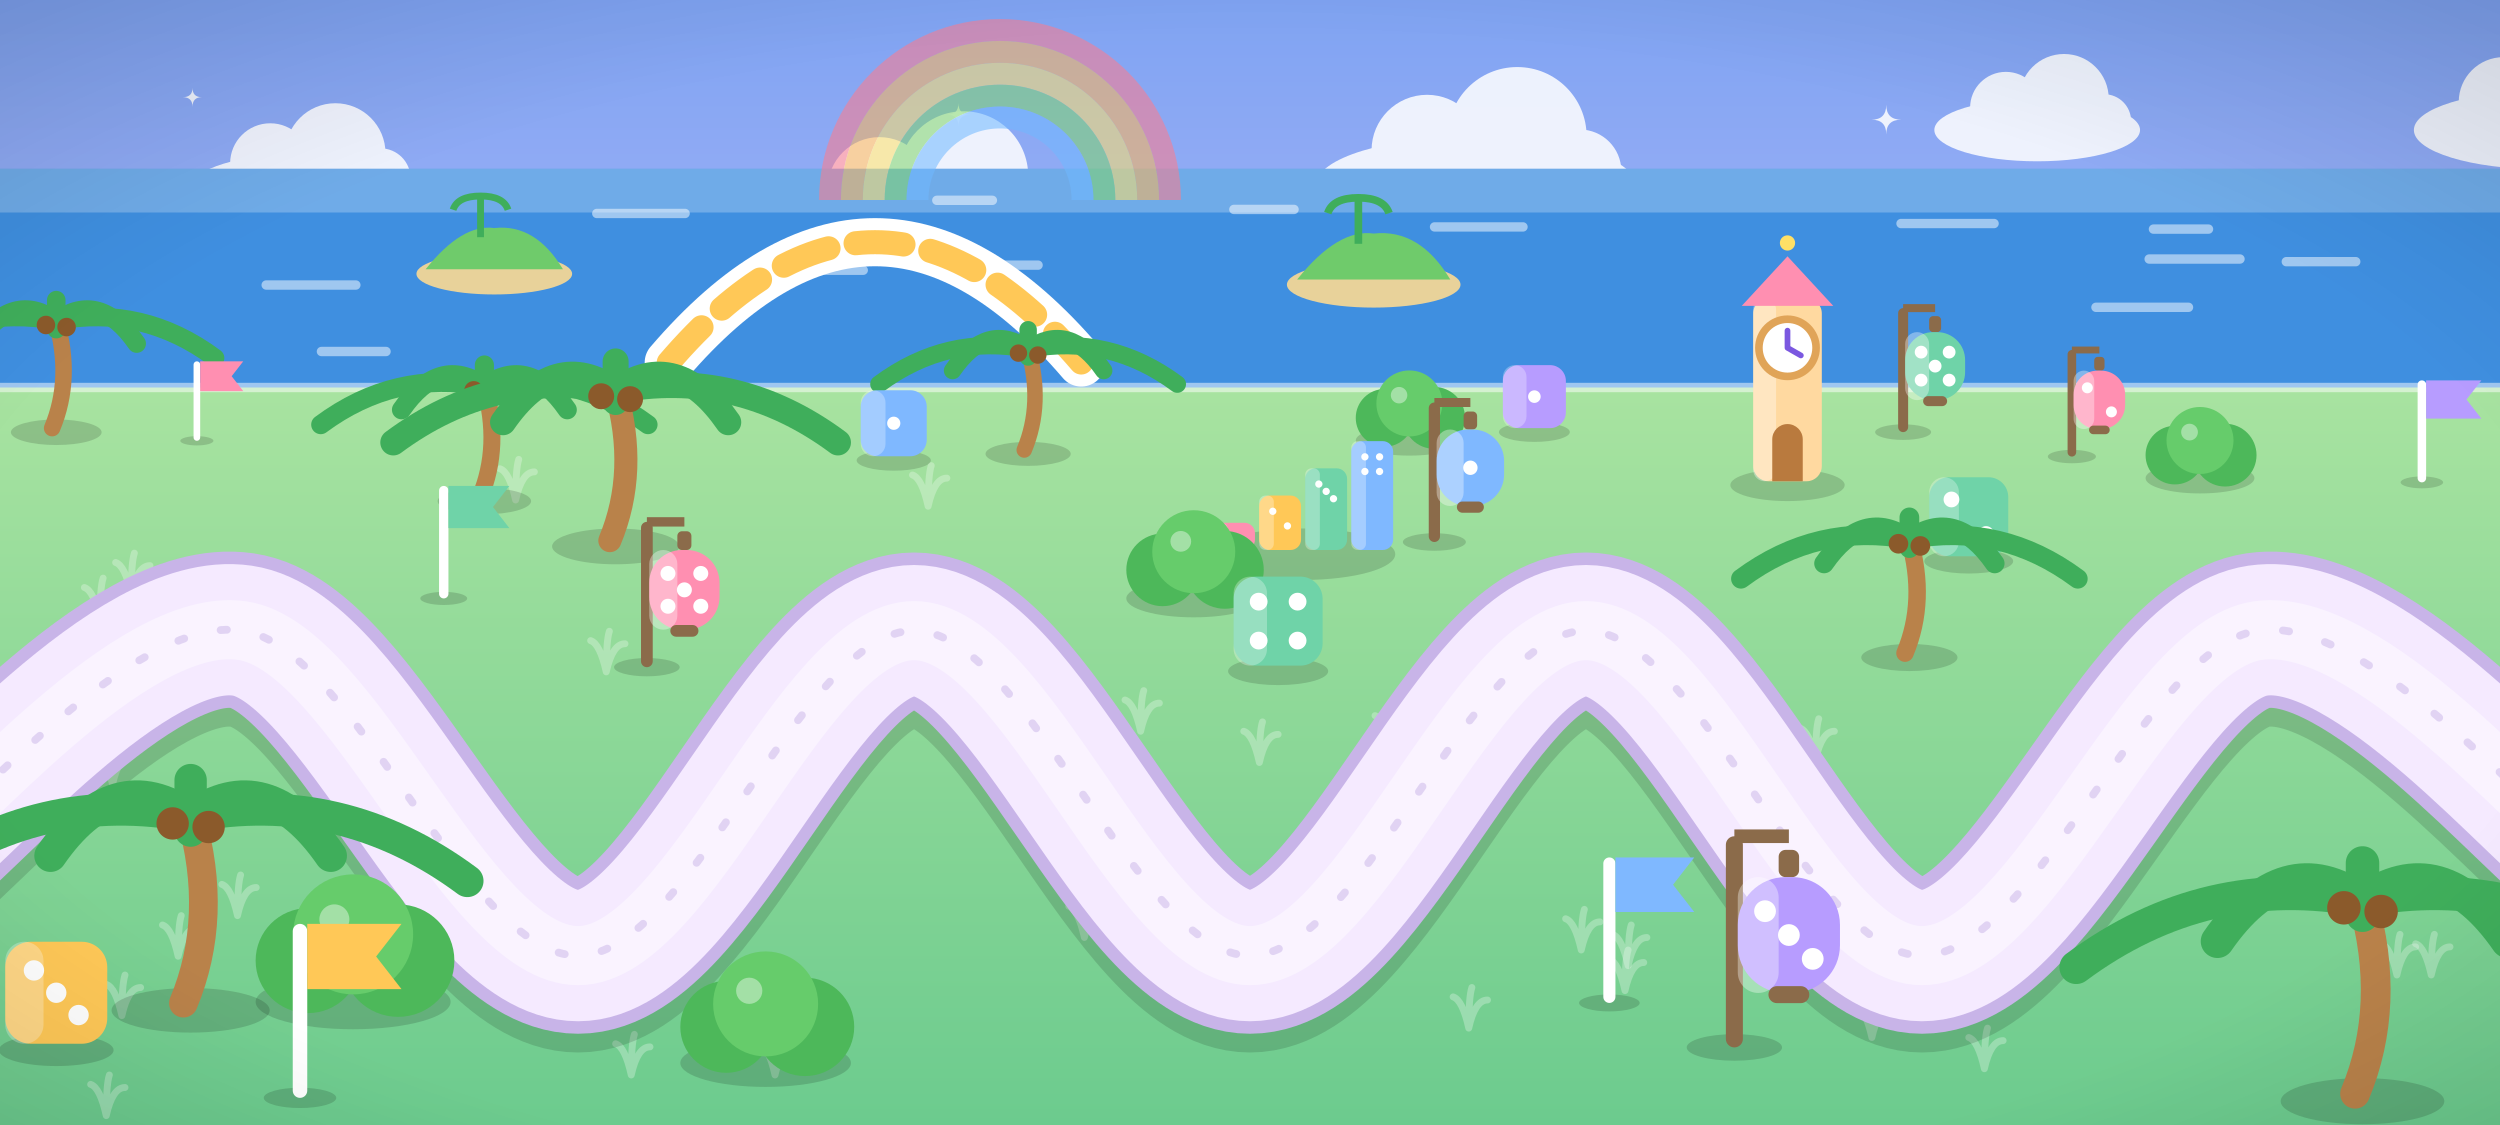
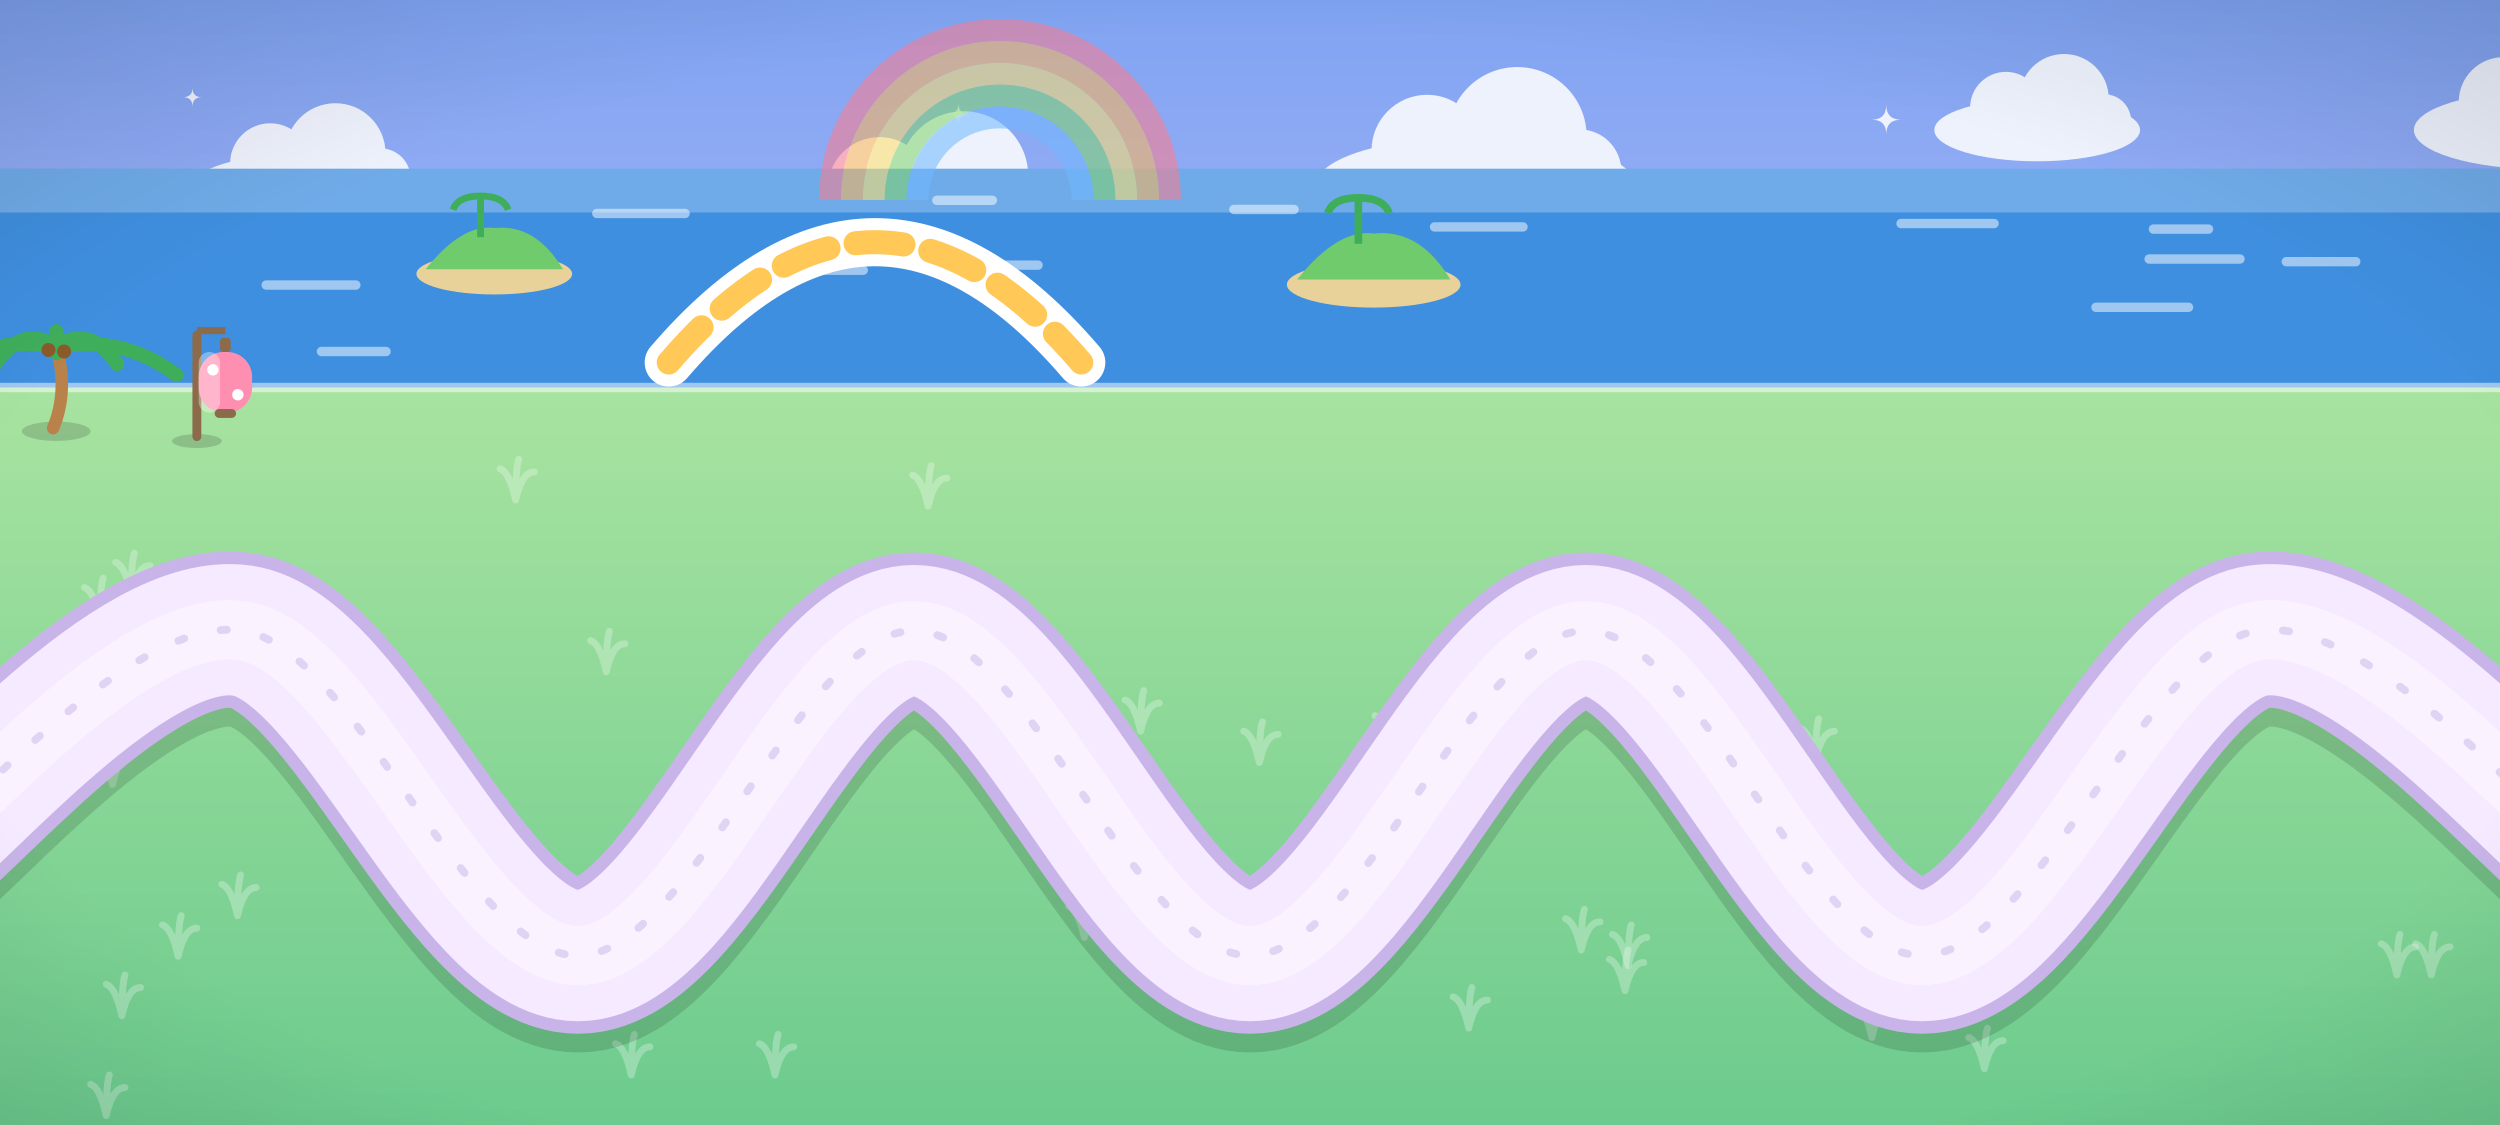
<svg xmlns="http://www.w3.org/2000/svg" viewBox="0 0 800 360" preserveAspectRatio="xMidYMid slice" role="img" aria-label="Đảo Số lớp 5">
  <defs>
    <linearGradient id="sk" x1="0" y1="0" x2="0" y2="1">
      <stop offset="0" stop-color="#7FA3F2" />
      <stop offset="1" stop-color="#EBD2FF" />
    </linearGradient>
    <linearGradient id="gr" x1="0" y1="0" x2="0" y2="1">
      <stop offset="0" stop-color="#A8E3A0" />
      <stop offset="1" stop-color="#6CCB8E" />
    </linearGradient>
    <radialGradient id="vg" cx=".5" cy=".55" r=".8">
      <stop offset=".65" stop-color="#000" stop-opacity="0" />
      <stop offset="1" stop-color="#000" stop-opacity=".16" />
    </radialGradient>
  </defs>
  <rect width="800" height="360" fill="url(#sk)" />
  <g transform="translate(97.7 60.3) scale(0.8019366)" opacity="0.85">
    <ellipse cx="0" cy="0" rx="46" ry="14" fill="#fff" />
    <circle cx="-14" cy="-10" r="16" fill="#fff" />
    <circle cx="12" cy="-14" r="20" fill="#fff" />
    <circle cx="30" cy="-4" r="12" fill="#fff" />
  </g>
  <g transform="translate(295.9 70.8) scale(1.035238)" opacity="0.85">
    <ellipse cx="0" cy="0" rx="46" ry="14" fill="#fff" />
    <circle cx="-14" cy="-10" r="16" fill="#fff" />
    <circle cx="12" cy="-14" r="20" fill="#fff" />
    <circle cx="30" cy="-4" r="12" fill="#fff" />
  </g>
  <g transform="translate(472.2 59.2) scale(1.110095)" opacity="0.85">
    <ellipse cx="0" cy="0" rx="46" ry="14" fill="#fff" />
    <circle cx="-14" cy="-10" r="16" fill="#fff" />
    <circle cx="12" cy="-14" r="20" fill="#fff" />
    <circle cx="30" cy="-4" r="12" fill="#fff" />
  </g>
  <g transform="translate(651.9 41.6) scale(0.7154689)" opacity="0.85">
    <ellipse cx="0" cy="0" rx="46" ry="14" fill="#fff" />
    <circle cx="-14" cy="-10" r="16" fill="#fff" />
    <circle cx="12" cy="-14" r="20" fill="#fff" />
    <circle cx="30" cy="-4" r="12" fill="#fff" />
  </g>
  <g transform="translate(813.7 41.6) scale(0.8968639)" opacity="0.85">
    <ellipse cx="0" cy="0" rx="46" ry="14" fill="#fff" />
    <circle cx="-14" cy="-10" r="16" fill="#fff" />
    <circle cx="12" cy="-14" r="20" fill="#fff" />
    <circle cx="30" cy="-4" r="12" fill="#fff" />
  </g>
-   <path d="M306.7 33Q306.7 36.7 310.4 36.7Q306.7 36.7 306.7 40.4Q306.7 36.7 303.1 36.7Q306.7 36.7 306.7 33z" fill="#fff" opacity=".85" />
-   <path d="M61.6 28.1Q61.6 31.1 64.6 31.1Q61.6 31.1 61.6 34.2Q61.6 31.1 58.5 31.1Q61.6 31.1 61.6 28.1z" fill="#fff" opacity=".85" />
-   <path d="M345.9 66.5Q345.9 70.2 349.5 70.2Q345.9 70.2 345.9 73.8Q345.9 70.2 342.3 70.2Q345.9 70.2 345.9 66.5z" fill="#fff" opacity=".85" />
-   <path d="M705.7 60.6Q705.7 65.3 710.3 65.3Q705.7 65.3 705.7 69.9Q705.7 65.3 701.1 65.3Q705.7 65.3 705.7 60.6z" fill="#fff" opacity=".85" />
-   <path d="M683.7 74.2Q683.7 77.7 687.2 77.7Q683.7 77.7 683.7 81.3Q683.7 77.7 680.1 77.7Q683.7 77.7 683.7 74.2z" fill="#fff" opacity=".85" />
-   <path d="M603.6 33.5Q603.6 38.3 608.4 38.3Q603.6 38.3 603.6 43Q603.6 38.3 598.9 38.3Q603.6 38.3 603.6 33.5z" fill="#fff" opacity=".85" />
+   <path d="M306.7 33 Q306.7 36.7 310.4 36.7 Q306.7 36.7 306.7 40.4Q306.7 36.7 303.1 36.7Q306.7 36.7 306.7 33z" fill="#fff" opacity=".85" />
+   <path d="M61.6 28.1 Q61.6 31.1 64.6 31.1 Q61.6 31.1 61.6 34.2Q61.6 31.1 58.5 31.1Q61.6 31.1 61.6 28.1z" fill="#fff" opacity=".85" />
+   <path d="M345.9 66.5 Q345.9 70.2 349.5 70.2 Q345.9 70.2 345.9 73.8Q345.9 70.2 342.3 70.2Q345.9 70.2 345.9 66.5z" fill="#fff" opacity=".85" />
+   <path d="M705.7 60.6 Q705.7 65.3 710.3 65.3 Q705.7 65.3 705.7 69.9Q705.7 65.3 701.1 65.3Q705.7 65.3 705.7 60.6z" fill="#fff" opacity=".85" />
+   <path d="M683.7 74.2 Q683.7 77.7 687.2 77.7 Q683.7 77.7 683.7 81.3Q683.7 77.7 680.1 77.7Q683.7 77.7 683.7 74.2z" fill="#fff" opacity=".85" />
+   <path d="M603.6 33.5 Q603.6 38.3 608.4 38.3 Q603.6 38.3 603.6 43Q603.6 38.3 598.9 38.3Q603.6 38.3 603.6 33.5z" fill="#fff" opacity=".85" />
  <g transform="translate(160 62) scale(0.6)">
    <ellipse cx="0" cy="0" rx="34" ry="9" fill="#9BE08A" />
    <path d="M-32 2Q0 40 32 2z" fill="#C9A26A" />
    <path d="M-22 10Q0 28 22 10" stroke="#fff" stroke-opacity=".35" stroke-width="3" fill="none" />
    <circle cx="-7" cy="-7" r="3" fill="#FFC857" />
    <circle cx="0" cy="0" r="3" fill="#FFC857" />
    <circle cx="7" cy="7" r="3" fill="#FFC857" />
  </g>
  <g transform="translate(336 80.6) scale(0.6)">
    <ellipse cx="0" cy="0" rx="34" ry="9" fill="#9BE08A" />
    <path d="M-32 2Q0 40 32 2z" fill="#C9A26A" />
    <path d="M-22 10Q0 28 22 10" stroke="#fff" stroke-opacity=".35" stroke-width="3" fill="none" />
    <circle cx="-7" cy="-7" r="3" fill="#FFC857" />
    <circle cx="0" cy="0" r="3" fill="#FFC857" />
    <circle cx="7" cy="7" r="3" fill="#FFC857" />
  </g>
  <g transform="translate(512 62) scale(0.6)">
    <ellipse cx="0" cy="0" rx="34" ry="9" fill="#9BE08A" />
    <path d="M-32 2Q0 40 32 2z" fill="#C9A26A" />
    <path d="M-22 10Q0 28 22 10" stroke="#fff" stroke-opacity=".35" stroke-width="3" fill="none" />
    <circle cx="-7" cy="-7" r="3" fill="#FFC857" />
    <circle cx="0" cy="0" r="3" fill="#FFC857" />
    <circle cx="7" cy="7" r="3" fill="#FFC857" />
  </g>
  <g transform="translate(688 80.6) scale(0.6)">
    <ellipse cx="0" cy="0" rx="34" ry="9" fill="#9BE08A" />
    <path d="M-32 2Q0 40 32 2z" fill="#C9A26A" />
    <path d="M-22 10Q0 28 22 10" stroke="#fff" stroke-opacity=".35" stroke-width="3" fill="none" />
    <circle cx="-7" cy="-7" r="3" fill="#FFC857" />
    <circle cx="0" cy="0" r="3" fill="#FFC857" />
    <circle cx="7" cy="7" r="3" fill="#FFC857" />
  </g>
  <rect y="54" width="800" height="80" fill="#3F8FE0" />
  <rect y="54" width="800" height="14" fill="#fff" opacity=".25" />
  <path d="M687.731 82.888h29.068" stroke="#fff" stroke-opacity=".5" stroke-width="3" stroke-linecap="round" />
  <path d="M147.625 85.185h18.641" stroke="#fff" stroke-opacity=".5" stroke-width="3" stroke-linecap="round" />
  <path d="M190.972 68.31h28.258" stroke="#fff" stroke-opacity=".5" stroke-width="3" stroke-linecap="round" />
  <path d="M299.78 64.102h17.787" stroke="#fff" stroke-opacity=".5" stroke-width="3" stroke-linecap="round" />
  <path d="M315.983 84.846h16.201" stroke="#fff" stroke-opacity=".5" stroke-width="3" stroke-linecap="round" />
  <path d="M689.103 73.312h17.618" stroke="#fff" stroke-opacity=".5" stroke-width="3" stroke-linecap="round" />
  <path d="M85.181 91.206h28.691" stroke="#fff" stroke-opacity=".5" stroke-width="3" stroke-linecap="round" />
  <path d="M394.838 67.018h19.255" stroke="#fff" stroke-opacity=".5" stroke-width="3" stroke-linecap="round" />
  <path d="M670.706 98.337h29.614" stroke="#fff" stroke-opacity=".5" stroke-width="3" stroke-linecap="round" />
  <path d="M102.86 112.481h20.671" stroke="#fff" stroke-opacity=".5" stroke-width="3" stroke-linecap="round" />
  <path d="M459.055 72.615h28.3" stroke="#fff" stroke-opacity=".5" stroke-width="3" stroke-linecap="round" />
  <path d="M608.325 71.53h29.777" stroke="#fff" stroke-opacity=".5" stroke-width="3" stroke-linecap="round" />
  <path d="M260.96 86.473h15.278" stroke="#fff" stroke-opacity=".5" stroke-width="3" stroke-linecap="round" />
  <path d="M731.619 83.734h22.217" stroke="#fff" stroke-opacity=".5" stroke-width="3" stroke-linecap="round" />
  <path d="M265.6 64A54.4 54.4 0 0 1 374.4 64" stroke="#FF7A8A" stroke-width="7" fill="none" opacity=".55" />
  <path d="M272.6 64A47.4 47.4 0 0 1 367.4 64" stroke="#FFB454" stroke-width="7" fill="none" opacity=".55" />
  <path d="M279.6 64A40.4 40.4 0 0 1 360.4 64" stroke="#FFE066" stroke-width="7" fill="none" opacity=".55" />
  <path d="M286.6 64A33.4 33.4 0 0 1 353.4 64" stroke="#7FD66A" stroke-width="7" fill="none" opacity=".55" />
  <path d="M293.6 64A26.4 26.4 0 0 1 346.4 64" stroke="#6FB8FF" stroke-width="7" fill="none" opacity=".55" />
  <g transform="translate(158.1712 87.63465) scale(0.7326172)">
    <ellipse cx="0" cy="0" rx="34" ry="9" fill="#E8D29A" />
    <path d="M-30-2Q-14-22 0-20Q18-22 30-2z" fill="#6FCB6B" />
    <path d="M-6-16l0-18M-6-34q-10 0-12 6M-6-34q10 0 12 6" stroke="#3FAE5B" stroke-width="3" fill="none" />
  </g>
  <g transform="translate(439.5857 91.07871) scale(0.8169187)">
    <ellipse cx="0" cy="0" rx="34" ry="9" fill="#E8D29A" />
    <path d="M-30-2Q-14-22 0-20Q18-22 30-2z" fill="#6FCB6B" />
    <path d="M-6-16l0-18M-6-34q-10 0-12 6M-6-34q10 0 12 6" stroke="#3FAE5B" stroke-width="3" fill="none" />
  </g>
  <g transform="translate(280 116) scale(1.1)">
    <path d="M-60 0Q0-70 60 0" stroke="#fff" stroke-width="14" fill="none" stroke-linecap="round" />
    <path d="M-60 0Q0-70 60 0" stroke="#FFC857" stroke-width="7" fill="none" stroke-linecap="round" stroke-dasharray="14 8" />
  </g>
  <rect y="124" width="800" height="236" fill="url(#gr)" />
  <path d="M0 124h800" stroke="#fff" stroke-opacity=".5" stroke-width="3" />
  <path d="M506 304q-2-9-5-10M506 304q0-10 1-13M506 304q2-9 6-9" stroke="#fff" stroke-opacity=".28" stroke-width="2.200" stroke-linecap="round" fill="none" />
  <path d="M57 306q-2-9-5-10M57 306q0-10 1-13M57 306q2-9 6-9" stroke="#fff" stroke-opacity=".28" stroke-width="2.200" stroke-linecap="round" fill="none" />
  <path d="M521 309q-2-9-5-10M521 309q0-10 1-13M521 309q2-9 6-9" stroke="#fff" stroke-opacity=".28" stroke-width="2.200" stroke-linecap="round" fill="none" />
  <path d="M769 250q-2-9-5-10M769 250q0-10 1-13M769 250q2-9 6-9" stroke="#fff" stroke-opacity=".28" stroke-width="2.200" stroke-linecap="round" fill="none" />
  <path d="M635 342q-2-9-5-10M635 342q0-10 1-13M635 342q2-9 6-9" stroke="#fff" stroke-opacity=".28" stroke-width="2.200" stroke-linecap="round" fill="none" />
  <path d="M423 304q-2-9-5-10M423 304q0-10 1-13M423 304q2-9 6-9" stroke="#fff" stroke-opacity=".28" stroke-width="2.200" stroke-linecap="round" fill="none" />
  <path d="M76 293q-2-9-5-10M76 293q0-10 1-13M76 293q2-9 6-9" stroke="#fff" stroke-opacity=".28" stroke-width="2.200" stroke-linecap="round" fill="none" />
  <path d="M297 162q-2-9-5-10M297 162q0-10 1-13M297 162q2-9 6-9" stroke="#fff" stroke-opacity=".28" stroke-width="2.200" stroke-linecap="round" fill="none" />
  <path d="M36 251q-2-9-5-10M36 251q0-10 1-13M36 251q2-9 6-9" stroke="#fff" stroke-opacity=".28" stroke-width="2.200" stroke-linecap="round" fill="none" />
  <path d="M194 215q-2-9-5-10M194 215q0-10 1-13M194 215q2-9 6-9" stroke="#fff" stroke-opacity=".28" stroke-width="2.200" stroke-linecap="round" fill="none" />
  <path d="M39 325q-2-9-5-10M39 325q0-10 1-13M39 325q2-9 6-9" stroke="#fff" stroke-opacity=".28" stroke-width="2.200" stroke-linecap="round" fill="none" />
  <path d="M520 317q-2-9-5-10M520 317q0-10 1-13M520 317q2-9 6-9" stroke="#fff" stroke-opacity=".28" stroke-width="2.200" stroke-linecap="round" fill="none" />
  <path d="M42 190q-2-9-5-10M42 190q0-10 1-13M42 190q2-9 6-9" stroke="#fff" stroke-opacity=".28" stroke-width="2.200" stroke-linecap="round" fill="none" />
  <path d="M103 244q-2-9-5-10M103 244q0-10 1-13M103 244q2-9 6-9" stroke="#fff" stroke-opacity=".28" stroke-width="2.200" stroke-linecap="round" fill="none" />
  <path d="M248 344q-2-9-5-10M248 344q0-10 1-13M248 344q2-9 6-9" stroke="#fff" stroke-opacity=".28" stroke-width="2.200" stroke-linecap="round" fill="none" />
  <path d="M34 357q-2-9-5-10M34 357q0-10 1-13M34 357q2-9 6-9" stroke="#fff" stroke-opacity=".28" stroke-width="2.200" stroke-linecap="round" fill="none" />
  <path d="M611 296q-2-9-5-10M611 296q0-10 1-13M611 296q2-9 6-9" stroke="#fff" stroke-opacity=".28" stroke-width="2.200" stroke-linecap="round" fill="none" />
  <path d="M403 244q-2-9-5-10M403 244q0-10 1-13M403 244q2-9 6-9" stroke="#fff" stroke-opacity=".28" stroke-width="2.200" stroke-linecap="round" fill="none" />
  <path d="M445 239q-2-9-5-10M445 239q0-10 1-13M445 239q2-9 6-9" stroke="#fff" stroke-opacity=".28" stroke-width="2.200" stroke-linecap="round" fill="none" />
  <path d="M470 329q-2-9-5-10M470 329q0-10 1-13M470 329q2-9 6-9" stroke="#fff" stroke-opacity=".28" stroke-width="2.200" stroke-linecap="round" fill="none" />
  <path d="M32 198q-2-9-5-10M32 198q0-10 1-13M32 198q2-9 6-9" stroke="#fff" stroke-opacity=".28" stroke-width="2.200" stroke-linecap="round" fill="none" />
  <path d="M165 160q-2-9-5-10M165 160q0-10 1-13M165 160q2-9 6-9" stroke="#fff" stroke-opacity=".28" stroke-width="2.200" stroke-linecap="round" fill="none" />
  <path d="M778 312q-2-9-5-10M778 312q0-10 1-13M778 312q2-9 6-9" stroke="#fff" stroke-opacity=".28" stroke-width="2.200" stroke-linecap="round" fill="none" />
  <path d="M347 300q-2-9-5-10M347 300q0-10 1-13M347 300q2-9 6-9" stroke="#fff" stroke-opacity=".28" stroke-width="2.200" stroke-linecap="round" fill="none" />
  <path d="M365 234q-2-9-5-10M365 234q0-10 1-13M365 234q2-9 6-9" stroke="#fff" stroke-opacity=".28" stroke-width="2.200" stroke-linecap="round" fill="none" />
  <path d="M581 243q-2-9-5-10M581 243q0-10 1-13M581 243q2-9 6-9" stroke="#fff" stroke-opacity=".28" stroke-width="2.200" stroke-linecap="round" fill="none" />
  <path d="M377 291q-2-9-5-10M377 291q0-10 1-13M377 291q2-9 6-9" stroke="#fff" stroke-opacity=".28" stroke-width="2.200" stroke-linecap="round" fill="none" />
  <path d="M767 312q-2-9-5-10M767 312q0-10 1-13M767 312q2-9 6-9" stroke="#fff" stroke-opacity=".28" stroke-width="2.200" stroke-linecap="round" fill="none" />
  <path d="M599 332q-2-9-5-10M599 332q0-10 1-13M599 332q2-9 6-9" stroke="#fff" stroke-opacity=".28" stroke-width="2.200" stroke-linecap="round" fill="none" />
  <path d="M202 344q-2-9-5-10M202 344q0-10 1-13M202 344q2-9 6-9" stroke="#fff" stroke-opacity=".28" stroke-width="2.200" stroke-linecap="round" fill="none" />
  <path d="M-30 274.6C-12.1 262.5 41.7 196.6 77.5 201.8C113.3 207 149.2 305.8 185 305.8C220.8 305.8 256.7 201.8 292.5 201.8C328.3 201.8 364.2 305.8 400 305.8C435.8 305.8 471.7 201.8 507.5 201.8C543.3 201.8 579.2 305.8 615 305.8C650.8 305.8 686.7 207 722.5 201.8C758.3 196.6 812.1 262.5 830 274.6" fill="none" stroke="#000" stroke-opacity=".14" stroke-width="50" stroke-linecap="round" transform="translate(0 6)" />
  <path d="M-30 274.6C-12.1 262.5 41.7 196.6 77.5 201.8C113.3 207 149.2 305.8 185 305.8C220.8 305.8 256.7 201.8 292.5 201.8C328.3 201.8 364.2 305.8 400 305.8C435.8 305.8 471.7 201.8 507.5 201.8C543.3 201.8 579.2 305.8 615 305.8C650.8 305.8 686.7 207 722.5 201.8C758.3 196.6 812.1 262.5 830 274.6" fill="none" stroke="#C8B4E8" stroke-width="50" stroke-linecap="round" stroke-linejoin="round" />
  <path d="M-30 274.6C-12.1 262.5 41.7 196.6 77.5 201.8C113.3 207 149.2 305.8 185 305.8C220.8 305.8 256.7 201.8 292.5 201.8C328.3 201.8 364.2 305.8 400 305.8C435.8 305.8 471.7 201.8 507.5 201.8C543.3 201.8 579.2 305.8 615 305.8C650.8 305.8 686.7 207 722.5 201.8C758.3 196.6 812.1 262.5 830 274.6" fill="none" stroke="#F5EAFF" stroke-width="42" stroke-linecap="round" stroke-linejoin="round" />
  <path d="M-30 274.6C-12.1 262.5 41.7 196.6 77.5 201.8C113.3 207 149.2 305.8 185 305.8C220.8 305.8 256.7 201.8 292.5 201.8C328.3 201.8 364.2 305.8 400 305.8C435.8 305.8 471.7 201.8 507.5 201.8C543.3 201.8 579.2 305.8 615 305.8C650.8 305.8 686.7 207 722.5 201.8C758.3 196.6 812.1 262.5 830 274.6" fill="none" stroke="#fff" stroke-opacity=".45" stroke-width="18.9" stroke-linecap="round" stroke-linejoin="round" />
  <path d="M-30 274.6C-12.1 262.5 41.7 196.6 77.5 201.8C113.3 207 149.2 305.8 185 305.8C220.8 305.8 256.7 201.8 292.5 201.8C328.3 201.8 364.2 305.8 400 305.8C435.8 305.8 471.7 201.8 507.5 201.8C543.3 201.8 579.2 305.8 615 305.8C650.8 305.8 686.7 207 722.5 201.8C758.3 196.6 812.1 262.5 830 274.6" fill="none" stroke="#C8B4E8" stroke-opacity=".5" stroke-width="2.5" stroke-dasharray="2 12" stroke-linecap="round" />
-   <g transform="translate(18 137) scale(0.66)">
+   <g transform="translate(18 137) scale(0.50)">
    <ellipse cx="0" cy="2" rx="22" ry="6.2" fill="#000" opacity=".15" />
    <path d="M-2 0Q8-24 0-52" stroke="#B9824A" stroke-width="8" fill="none" stroke-linecap="round" />
    <path d="M0-52Q-42-60 -77-34" stroke="#3FAE5B" stroke-width="9" fill="none" stroke-linecap="round" />
    <path d="M0-52Q-21-67 -39-41" stroke="#3FAE5B" stroke-width="9" fill="none" stroke-linecap="round" />
    <path d="M0-52Q0-74 0-48" stroke="#3FAE5B" stroke-width="9" fill="none" stroke-linecap="round" />
    <path d="M0-52Q21-67 39-41" stroke="#3FAE5B" stroke-width="9" fill="none" stroke-linecap="round" />
    <path d="M0-52Q42-60 77-34" stroke="#3FAE5B" stroke-width="9" fill="none" stroke-linecap="round" />
    <circle cx="-5" cy="-50" r="4.500" fill="#8B5A2B" />
    <circle cx="5" cy="-49" r="4.500" fill="#8B5A2B" />
  </g>
-   <g transform="translate(609 137) scale(0.64)">
-     <ellipse cx="0" cy="2" rx="14" ry="3.9" fill="#000" opacity=".15" />
-     <rect x="-2.500" y="-60" width="5" height="62" rx="2.500" fill="#8B6B4A" />
-     <path d="M0-60h16" stroke="#8B6B4A" stroke-width="4" />
-     <g transform="translate(16 -48)">
-       <rect x="-3" y="-8" width="6" height="8" rx="2" fill="#8B6B4A" />
-       <rect x="-15" y="0" width="30" height="34" rx="14" fill="#6FD3A8" />
-       <rect x="-15" y="0" width="12" height="34" rx="6" fill="#fff" opacity=".35" />
-       <g transform="translate(0 17)">
-         <circle cx="-7" cy="-7" r="3.2" fill="#fff" />
-         <circle cx="7" cy="-7" r="3.2" fill="#fff" />
-         <circle cx="0" cy="0" r="3.2" fill="#fff" />
-         <circle cx="-7" cy="7" r="3.2" fill="#fff" />
-         <circle cx="7" cy="7" r="3.2" fill="#fff" />
-       </g>
-       <rect x="-6" y="32" width="12" height="5" rx="2.500" fill="#8B6B4A" />
-     </g>
-   </g>
-   <g transform="translate(491 137) scale(0.63)">
-     <ellipse cx="0" cy="2" rx="18" ry="5.0" fill="#000" opacity=".15" />
-     <rect x="-16" y="-32" width="32" height="32" rx="8" fill="#B79CFF" />
-     <rect x="-16" y="-32" width="12" height="32" rx="6" fill="#fff" opacity=".28" />
-     <g transform="translate(0 -16)">
-       <circle cx="0" cy="0" r="3.2" fill="#fff" />
-     </g>
-   </g>
-   <g transform="translate(451 139) scale(0.66)">
-     <ellipse cx="0" cy="3" rx="26" ry="7.3" fill="#000" opacity=".15" />
-     <circle cx="-12" cy="-8" r="14" fill="#4DB85A" />
-     <circle cx="12" cy="-8" r="15" fill="#4DB85A" />
-     <circle cx="0" cy="-15" r="16" fill="#66CC6B" />
-     <circle cx="-5" cy="-19" r="4" fill="#fff" opacity=".4" />
-   </g>
-   <g transform="translate(63 140) scale(0.53)">
-     <ellipse cx="0" cy="2" rx="10" ry="2.8" fill="#000" opacity=".15" />
-     <rect x="-2" y="-46" width="4" height="48" rx="2" fill="#fff" />
-     <path d="M2-46h26l-7 9 7 9H2z" fill="#FF8FB1" />
-   </g>
-   <g transform="translate(329 144) scale(0.62)">
-     <ellipse cx="0" cy="2" rx="22" ry="6.2" fill="#000" opacity=".15" />
-     <path d="M-2 0Q8-24 0-52" stroke="#B9824A" stroke-width="8" fill="none" stroke-linecap="round" />
-     <path d="M0-52Q-42-60 -77-34" stroke="#3FAE5B" stroke-width="9" fill="none" stroke-linecap="round" />
-     <path d="M0-52Q-21-67 -39-41" stroke="#3FAE5B" stroke-width="9" fill="none" stroke-linecap="round" />
-     <path d="M0-52Q0-74 0-48" stroke="#3FAE5B" stroke-width="9" fill="none" stroke-linecap="round" />
-     <path d="M0-52Q21-67 39-41" stroke="#3FAE5B" stroke-width="9" fill="none" stroke-linecap="round" />
-     <path d="M0-52Q42-60 77-34" stroke="#3FAE5B" stroke-width="9" fill="none" stroke-linecap="round" />
-     <circle cx="-5" cy="-50" r="4.500" fill="#8B5A2B" />
-     <circle cx="5" cy="-49" r="4.500" fill="#8B5A2B" />
-   </g>
-   <g transform="translate(663 145) scale(0.55)">
+   <g transform="translate(63 140) scale(0.57)">
    <ellipse cx="0" cy="2" rx="14" ry="3.9" fill="#000" opacity=".15" />
    <rect x="-2.500" y="-60" width="5" height="62" rx="2.500" fill="#8B6B4A" />
    <path d="M0-60h16" stroke="#8B6B4A" stroke-width="4" />
    <g transform="translate(16 -48)">
      <rect x="-3" y="-8" width="6" height="8" rx="2" fill="#8B6B4A" />
      <rect x="-15" y="0" width="30" height="34" rx="14" fill="#FF8FB1" />
      <rect x="-15" y="0" width="12" height="34" rx="6" fill="#fff" opacity=".35" />
      <g transform="translate(0 17)">
        <circle cx="-7" cy="-7" r="3.2" fill="#fff" />
        <circle cx="7" cy="7" r="3.2" fill="#fff" />
      </g>
      <rect x="-6" y="32" width="12" height="5" rx="2.500" fill="#8B6B4A" />
    </g>
  </g>
-   <g transform="translate(286 146) scale(0.66)">
-     <ellipse cx="0" cy="2" rx="18" ry="5.0" fill="#000" opacity=".15" />
-     <rect x="-16" y="-32" width="32" height="32" rx="8" fill="#7FB8FF" />
-     <rect x="-16" y="-32" width="12" height="32" rx="6" fill="#fff" opacity=".28" />
-     <g transform="translate(0 -16)">
-       <circle cx="0" cy="0" r="3.2" fill="#fff" />
-     </g>
-   </g>
-   <g transform="translate(704 151) scale(0.67)">
-     <ellipse cx="0" cy="3" rx="26" ry="7.3" fill="#000" opacity=".15" />
-     <circle cx="-12" cy="-8" r="14" fill="#4DB85A" />
-     <circle cx="12" cy="-8" r="15" fill="#4DB85A" />
-     <circle cx="0" cy="-15" r="16" fill="#66CC6B" />
-     <circle cx="-5" cy="-19" r="4" fill="#fff" opacity=".4" />
-   </g>
-   <g transform="translate(775 153) scale(0.68)">
-     <ellipse cx="0" cy="2" rx="10" ry="2.8" fill="#000" opacity=".15" />
-     <rect x="-2" y="-46" width="4" height="48" rx="2" fill="#fff" />
-     <path d="M2-46h26l-7 9 7 9H2z" fill="#B79CFF" />
-   </g>
-   <g transform="translate(572 154) scale(0.61)">
-     <ellipse cx="0" cy="2" rx="30" ry="8.4" fill="#000" opacity=".15" />
-     <rect x="-18" y="-96" width="36" height="96" rx="8" fill="#FFD9A0" />
-     <rect x="-18" y="-96" width="12" height="96" rx="6" fill="#fff" opacity=".35" />
-     <path d="M-24-92l24-26 24 26z" fill="#FF8FB1" />
-     <circle cx="0" cy="-70" r="15" fill="#fff" stroke="#E0A458" stroke-width="4" />
-     <path d="M0-70v-9M0-70l7 4" stroke="#7B58E0" stroke-width="3" stroke-linecap="round" />
-     <path d="M-8 0v-22a8 8 0 0116 0V0z" fill="#B97A3E" />
-     <circle cx="0" cy="-125" r="4" fill="#FFE066" />
-   </g>
-   <g transform="translate(155 159) scale(0.68)">
-     <ellipse cx="0" cy="2" rx="22" ry="6.2" fill="#000" opacity=".15" />
-     <path d="M-2 0Q8-24 0-52" stroke="#B9824A" stroke-width="8" fill="none" stroke-linecap="round" />
-     <path d="M0-52Q-42-60 -77-34" stroke="#3FAE5B" stroke-width="9" fill="none" stroke-linecap="round" />
-     <path d="M0-52Q-21-67 -39-41" stroke="#3FAE5B" stroke-width="9" fill="none" stroke-linecap="round" />
-     <path d="M0-52Q0-74 0-48" stroke="#3FAE5B" stroke-width="9" fill="none" stroke-linecap="round" />
-     <path d="M0-52Q21-67 39-41" stroke="#3FAE5B" stroke-width="9" fill="none" stroke-linecap="round" />
-     <path d="M0-52Q42-60 77-34" stroke="#3FAE5B" stroke-width="9" fill="none" stroke-linecap="round" />
-     <circle cx="-5" cy="-50" r="4.500" fill="#8B5A2B" />
-     <circle cx="5" cy="-49" r="4.500" fill="#8B5A2B" />
-   </g>
-   <g transform="translate(459 172) scale(0.72)">
-     <ellipse cx="0" cy="2" rx="14" ry="3.9" fill="#000" opacity=".15" />
-     <rect x="-2.500" y="-60" width="5" height="62" rx="2.500" fill="#8B6B4A" />
-     <path d="M0-60h16" stroke="#8B6B4A" stroke-width="4" />
-     <g transform="translate(16 -48)">
-       <rect x="-3" y="-8" width="6" height="8" rx="2" fill="#8B6B4A" />
-       <rect x="-15" y="0" width="30" height="34" rx="14" fill="#7FB8FF" />
-       <rect x="-15" y="0" width="12" height="34" rx="6" fill="#fff" opacity=".35" />
-       <g transform="translate(0 17)">
-         <circle cx="0" cy="0" r="3.2" fill="#fff" />
-       </g>
-       <rect x="-6" y="32" width="12" height="5" rx="2.500" fill="#8B6B4A" />
-     </g>
-   </g>
-   <g transform="translate(197 173) scale(0.924)">
-     <ellipse cx="0" cy="2" rx="22" ry="6.2" fill="#000" opacity=".15" />
-     <path d="M-2 0Q8-24 0-52" stroke="#B9824A" stroke-width="8" fill="none" stroke-linecap="round" />
-     <path d="M0-52Q-42-60 -77-34" stroke="#3FAE5B" stroke-width="9" fill="none" stroke-linecap="round" />
-     <path d="M0-52Q-21-67 -39-41" stroke="#3FAE5B" stroke-width="9" fill="none" stroke-linecap="round" />
-     <path d="M0-52Q0-74 0-48" stroke="#3FAE5B" stroke-width="9" fill="none" stroke-linecap="round" />
-     <path d="M0-52Q21-67 39-41" stroke="#3FAE5B" stroke-width="9" fill="none" stroke-linecap="round" />
-     <path d="M0-52Q42-60 77-34" stroke="#3FAE5B" stroke-width="9" fill="none" stroke-linecap="round" />
-     <circle cx="-5" cy="-50" r="4.500" fill="#8B5A2B" />
-     <circle cx="5" cy="-49" r="4.500" fill="#8B5A2B" />
-   </g>
-   <g transform="translate(417 176) scale(0.67)">
-     <ellipse cx="0" cy="2" rx="44" ry="12.3" fill="#000" opacity=".15" />
-     <g transform="translate(-33 0)">
-       <rect x="-10" y="-13" width="20" height="13" rx="5" fill="#FF8FB1" />
-       <rect x="-10" y="-13" width="7" height="13" rx="3" fill="#fff" opacity=".3" />
-       <g transform="translate(0 -2) scale(.5)">
-         <circle cx="0" cy="0" r="3.5" fill="#fff" />
-       </g>
-     </g>
-     <g transform="translate(-11 0)">
-       <rect x="-10" y="-26" width="20" height="26" rx="5" fill="#FFC857" />
-       <rect x="-10" y="-26" width="7" height="26" rx="3" fill="#fff" opacity=".3" />
-       <g transform="translate(0 -15) scale(.5)">
-         <circle cx="-7" cy="-7" r="3.5" fill="#fff" />
-         <circle cx="7" cy="7" r="3.5" fill="#fff" />
-       </g>
-     </g>
-     <g transform="translate(11 0)">
-       <rect x="-10" y="-39" width="20" height="39" rx="5" fill="#6FD3A8" />
-       <rect x="-10" y="-39" width="7" height="39" rx="3" fill="#fff" opacity=".3" />
-       <g transform="translate(0 -28) scale(.5)">
-         <circle cx="-7" cy="-7" r="3.5" fill="#fff" />
-         <circle cx="0" cy="0" r="3.5" fill="#fff" />
-         <circle cx="7" cy="7" r="3.5" fill="#fff" />
-       </g>
-     </g>
-     <g transform="translate(33 0)">
-       <rect x="-10" y="-52" width="20" height="52" rx="5" fill="#7FB8FF" />
-       <rect x="-10" y="-52" width="7" height="52" rx="3" fill="#fff" opacity=".3" />
-       <g transform="translate(0 -41) scale(.5)">
-         <circle cx="-7" cy="-7" r="3.5" fill="#fff" />
-         <circle cx="7" cy="-7" r="3.5" fill="#fff" />
-         <circle cx="-7" cy="7" r="3.5" fill="#fff" />
-         <circle cx="7" cy="7" r="3.5" fill="#fff" />
-       </g>
-     </g>
-   </g>
-   <g transform="translate(630 178) scale(0.79)">
-     <ellipse cx="0" cy="2" rx="18" ry="5.0" fill="#000" opacity=".15" />
-     <rect x="-16" y="-32" width="32" height="32" rx="8" fill="#6FD3A8" />
-     <rect x="-16" y="-32" width="12" height="32" rx="6" fill="#fff" opacity=".28" />
-     <g transform="translate(0 -16)">
-       <circle cx="-7" cy="-7" r="3.2" fill="#fff" />
-       <circle cx="7" cy="7" r="3.2" fill="#fff" />
-     </g>
-   </g>
-   <g transform="translate(382 189) scale(0.83)">
-     <ellipse cx="0" cy="3" rx="26" ry="7.3" fill="#000" opacity=".15" />
-     <circle cx="-12" cy="-8" r="14" fill="#4DB85A" />
-     <circle cx="12" cy="-8" r="15" fill="#4DB85A" />
-     <circle cx="0" cy="-15" r="16" fill="#66CC6B" />
-     <circle cx="-5" cy="-19" r="4" fill="#fff" opacity=".4" />
-   </g>
-   <g transform="translate(142 190) scale(0.75)">
-     <ellipse cx="0" cy="2" rx="10" ry="2.8" fill="#000" opacity=".15" />
-     <rect x="-2" y="-46" width="4" height="48" rx="2" fill="#fff" />
-     <path d="M2-46h26l-7 9 7 9H2z" fill="#6FD3A8" />
-   </g>
-   <g transform="translate(611 209) scale(0.70)">
-     <ellipse cx="0" cy="2" rx="22" ry="6.2" fill="#000" opacity=".15" />
-     <path d="M-2 0Q8-24 0-52" stroke="#B9824A" stroke-width="8" fill="none" stroke-linecap="round" />
-     <path d="M0-52Q-42-60 -77-34" stroke="#3FAE5B" stroke-width="9" fill="none" stroke-linecap="round" />
-     <path d="M0-52Q-21-67 -39-41" stroke="#3FAE5B" stroke-width="9" fill="none" stroke-linecap="round" />
-     <path d="M0-52Q0-74 0-48" stroke="#3FAE5B" stroke-width="9" fill="none" stroke-linecap="round" />
-     <path d="M0-52Q21-67 39-41" stroke="#3FAE5B" stroke-width="9" fill="none" stroke-linecap="round" />
-     <path d="M0-52Q42-60 77-34" stroke="#3FAE5B" stroke-width="9" fill="none" stroke-linecap="round" />
-     <circle cx="-5" cy="-50" r="4.500" fill="#8B5A2B" />
-     <circle cx="5" cy="-49" r="4.500" fill="#8B5A2B" />
-   </g>
-   <g transform="translate(207 212) scale(0.75)">
-     <ellipse cx="0" cy="2" rx="14" ry="3.9" fill="#000" opacity=".15" />
-     <rect x="-2.500" y="-60" width="5" height="62" rx="2.500" fill="#8B6B4A" />
-     <path d="M0-60h16" stroke="#8B6B4A" stroke-width="4" />
-     <g transform="translate(16 -48)">
-       <rect x="-3" y="-8" width="6" height="8" rx="2" fill="#8B6B4A" />
-       <rect x="-15" y="0" width="30" height="34" rx="14" fill="#FF8FB1" />
-       <rect x="-15" y="0" width="12" height="34" rx="6" fill="#fff" opacity=".35" />
-       <g transform="translate(0 17)">
-         <circle cx="-7" cy="-7" r="3.2" fill="#fff" />
-         <circle cx="7" cy="-7" r="3.2" fill="#fff" />
-         <circle cx="0" cy="0" r="3.2" fill="#fff" />
-         <circle cx="-7" cy="7" r="3.2" fill="#fff" />
-         <circle cx="7" cy="7" r="3.2" fill="#fff" />
-       </g>
-       <rect x="-6" y="32" width="12" height="5" rx="2.500" fill="#8B6B4A" />
-     </g>
-   </g>
-   <g transform="translate(409 213) scale(0.89)">
-     <ellipse cx="0" cy="2" rx="18" ry="5.0" fill="#000" opacity=".15" />
-     <rect x="-16" y="-32" width="32" height="32" rx="8" fill="#6FD3A8" />
-     <rect x="-16" y="-32" width="12" height="32" rx="6" fill="#fff" opacity=".28" />
-     <g transform="translate(0 -16)">
-       <circle cx="-7" cy="-7" r="3.2" fill="#fff" />
-       <circle cx="7" cy="-7" r="3.2" fill="#fff" />
-       <circle cx="-7" cy="7" r="3.2" fill="#fff" />
-       <circle cx="7" cy="7" r="3.2" fill="#fff" />
-     </g>
-   </g>
-   <g transform="translate(113 317) scale(1.20)">
-     <ellipse cx="0" cy="3" rx="26" ry="7.3" fill="#000" opacity=".15" />
-     <circle cx="-12" cy="-8" r="14" fill="#4DB85A" />
-     <circle cx="12" cy="-8" r="15" fill="#4DB85A" />
-     <circle cx="0" cy="-15" r="16" fill="#66CC6B" />
-     <circle cx="-5" cy="-19" r="4" fill="#fff" opacity=".4" />
-   </g>
-   <g transform="translate(515 319) scale(0.97)">
-     <ellipse cx="0" cy="2" rx="10" ry="2.8" fill="#000" opacity=".15" />
-     <rect x="-2" y="-46" width="4" height="48" rx="2" fill="#fff" />
-     <path d="M2-46h26l-7 9 7 9H2z" fill="#7FB8FF" />
-   </g>
-   <g transform="translate(61 321) scale(1.15)">
-     <ellipse cx="0" cy="2" rx="22" ry="6.2" fill="#000" opacity=".15" />
-     <path d="M-2 0Q8-24 0-52" stroke="#B9824A" stroke-width="8" fill="none" stroke-linecap="round" />
-     <path d="M0-52Q-42-60 -77-34" stroke="#3FAE5B" stroke-width="9" fill="none" stroke-linecap="round" />
-     <path d="M0-52Q-21-67 -39-41" stroke="#3FAE5B" stroke-width="9" fill="none" stroke-linecap="round" />
-     <path d="M0-52Q0-74 0-48" stroke="#3FAE5B" stroke-width="9" fill="none" stroke-linecap="round" />
-     <path d="M0-52Q21-67 39-41" stroke="#3FAE5B" stroke-width="9" fill="none" stroke-linecap="round" />
-     <path d="M0-52Q42-60 77-34" stroke="#3FAE5B" stroke-width="9" fill="none" stroke-linecap="round" />
-     <circle cx="-5" cy="-50" r="4.500" fill="#8B5A2B" />
-     <circle cx="5" cy="-49" r="4.500" fill="#8B5A2B" />
-   </g>
-   <g transform="translate(555 333) scale(1.09)">
-     <ellipse cx="0" cy="2" rx="14" ry="3.9" fill="#000" opacity=".15" />
-     <rect x="-2.500" y="-60" width="5" height="62" rx="2.500" fill="#8B6B4A" />
-     <path d="M0-60h16" stroke="#8B6B4A" stroke-width="4" />
-     <g transform="translate(16 -48)">
-       <rect x="-3" y="-8" width="6" height="8" rx="2" fill="#8B6B4A" />
-       <rect x="-15" y="0" width="30" height="34" rx="14" fill="#B79CFF" />
-       <rect x="-15" y="0" width="12" height="34" rx="6" fill="#fff" opacity=".35" />
-       <g transform="translate(0 17)">
-         <circle cx="-7" cy="-7" r="3.2" fill="#fff" />
-         <circle cx="0" cy="0" r="3.2" fill="#fff" />
-         <circle cx="7" cy="7" r="3.2" fill="#fff" />
-       </g>
-       <rect x="-6" y="32" width="12" height="5" rx="2.500" fill="#8B6B4A" />
-     </g>
-   </g>
-   <g transform="translate(18 334) scale(1.02)">
-     <ellipse cx="0" cy="2" rx="18" ry="5.0" fill="#000" opacity=".15" />
-     <rect x="-16" y="-32" width="32" height="32" rx="8" fill="#FFC857" />
-     <rect x="-16" y="-32" width="12" height="32" rx="6" fill="#fff" opacity=".28" />
-     <g transform="translate(0 -16)">
-       <circle cx="-7" cy="-7" r="3.2" fill="#fff" />
-       <circle cx="0" cy="0" r="3.2" fill="#fff" />
-       <circle cx="7" cy="7" r="3.2" fill="#fff" />
-     </g>
-   </g>
-   <g transform="translate(245 337) scale(1.05)">
-     <ellipse cx="0" cy="3" rx="26" ry="7.3" fill="#000" opacity=".15" />
-     <circle cx="-12" cy="-8" r="14" fill="#4DB85A" />
-     <circle cx="12" cy="-8" r="15" fill="#4DB85A" />
-     <circle cx="0" cy="-15" r="16" fill="#66CC6B" />
-     <circle cx="-5" cy="-19" r="4" fill="#fff" opacity=".4" />
-   </g>
-   <g transform="translate(96 349) scale(1.16)">
-     <ellipse cx="0" cy="2" rx="10" ry="2.8" fill="#000" opacity=".15" />
-     <rect x="-2" y="-46" width="4" height="48" rx="2" fill="#fff" />
-     <path d="M2-46h26l-7 9 7 9H2z" fill="#FFC857" />
-   </g>
-   <g transform="translate(756 350) scale(1.19)">
-     <ellipse cx="0" cy="2" rx="22" ry="6.2" fill="#000" opacity=".15" />
-     <path d="M-2 0Q8-24 0-52" stroke="#B9824A" stroke-width="8" fill="none" stroke-linecap="round" />
-     <path d="M0-52Q-42-60 -77-34" stroke="#3FAE5B" stroke-width="9" fill="none" stroke-linecap="round" />
-     <path d="M0-52Q-21-67 -39-41" stroke="#3FAE5B" stroke-width="9" fill="none" stroke-linecap="round" />
-     <path d="M0-52Q0-74 0-48" stroke="#3FAE5B" stroke-width="9" fill="none" stroke-linecap="round" />
-     <path d="M0-52Q21-67 39-41" stroke="#3FAE5B" stroke-width="9" fill="none" stroke-linecap="round" />
-     <path d="M0-52Q42-60 77-34" stroke="#3FAE5B" stroke-width="9" fill="none" stroke-linecap="round" />
-     <circle cx="-5" cy="-50" r="4.500" fill="#8B5A2B" />
-     <circle cx="5" cy="-49" r="4.500" fill="#8B5A2B" />
-   </g>
  <rect width="800" height="360" fill="url(#vg)" />
</svg>
